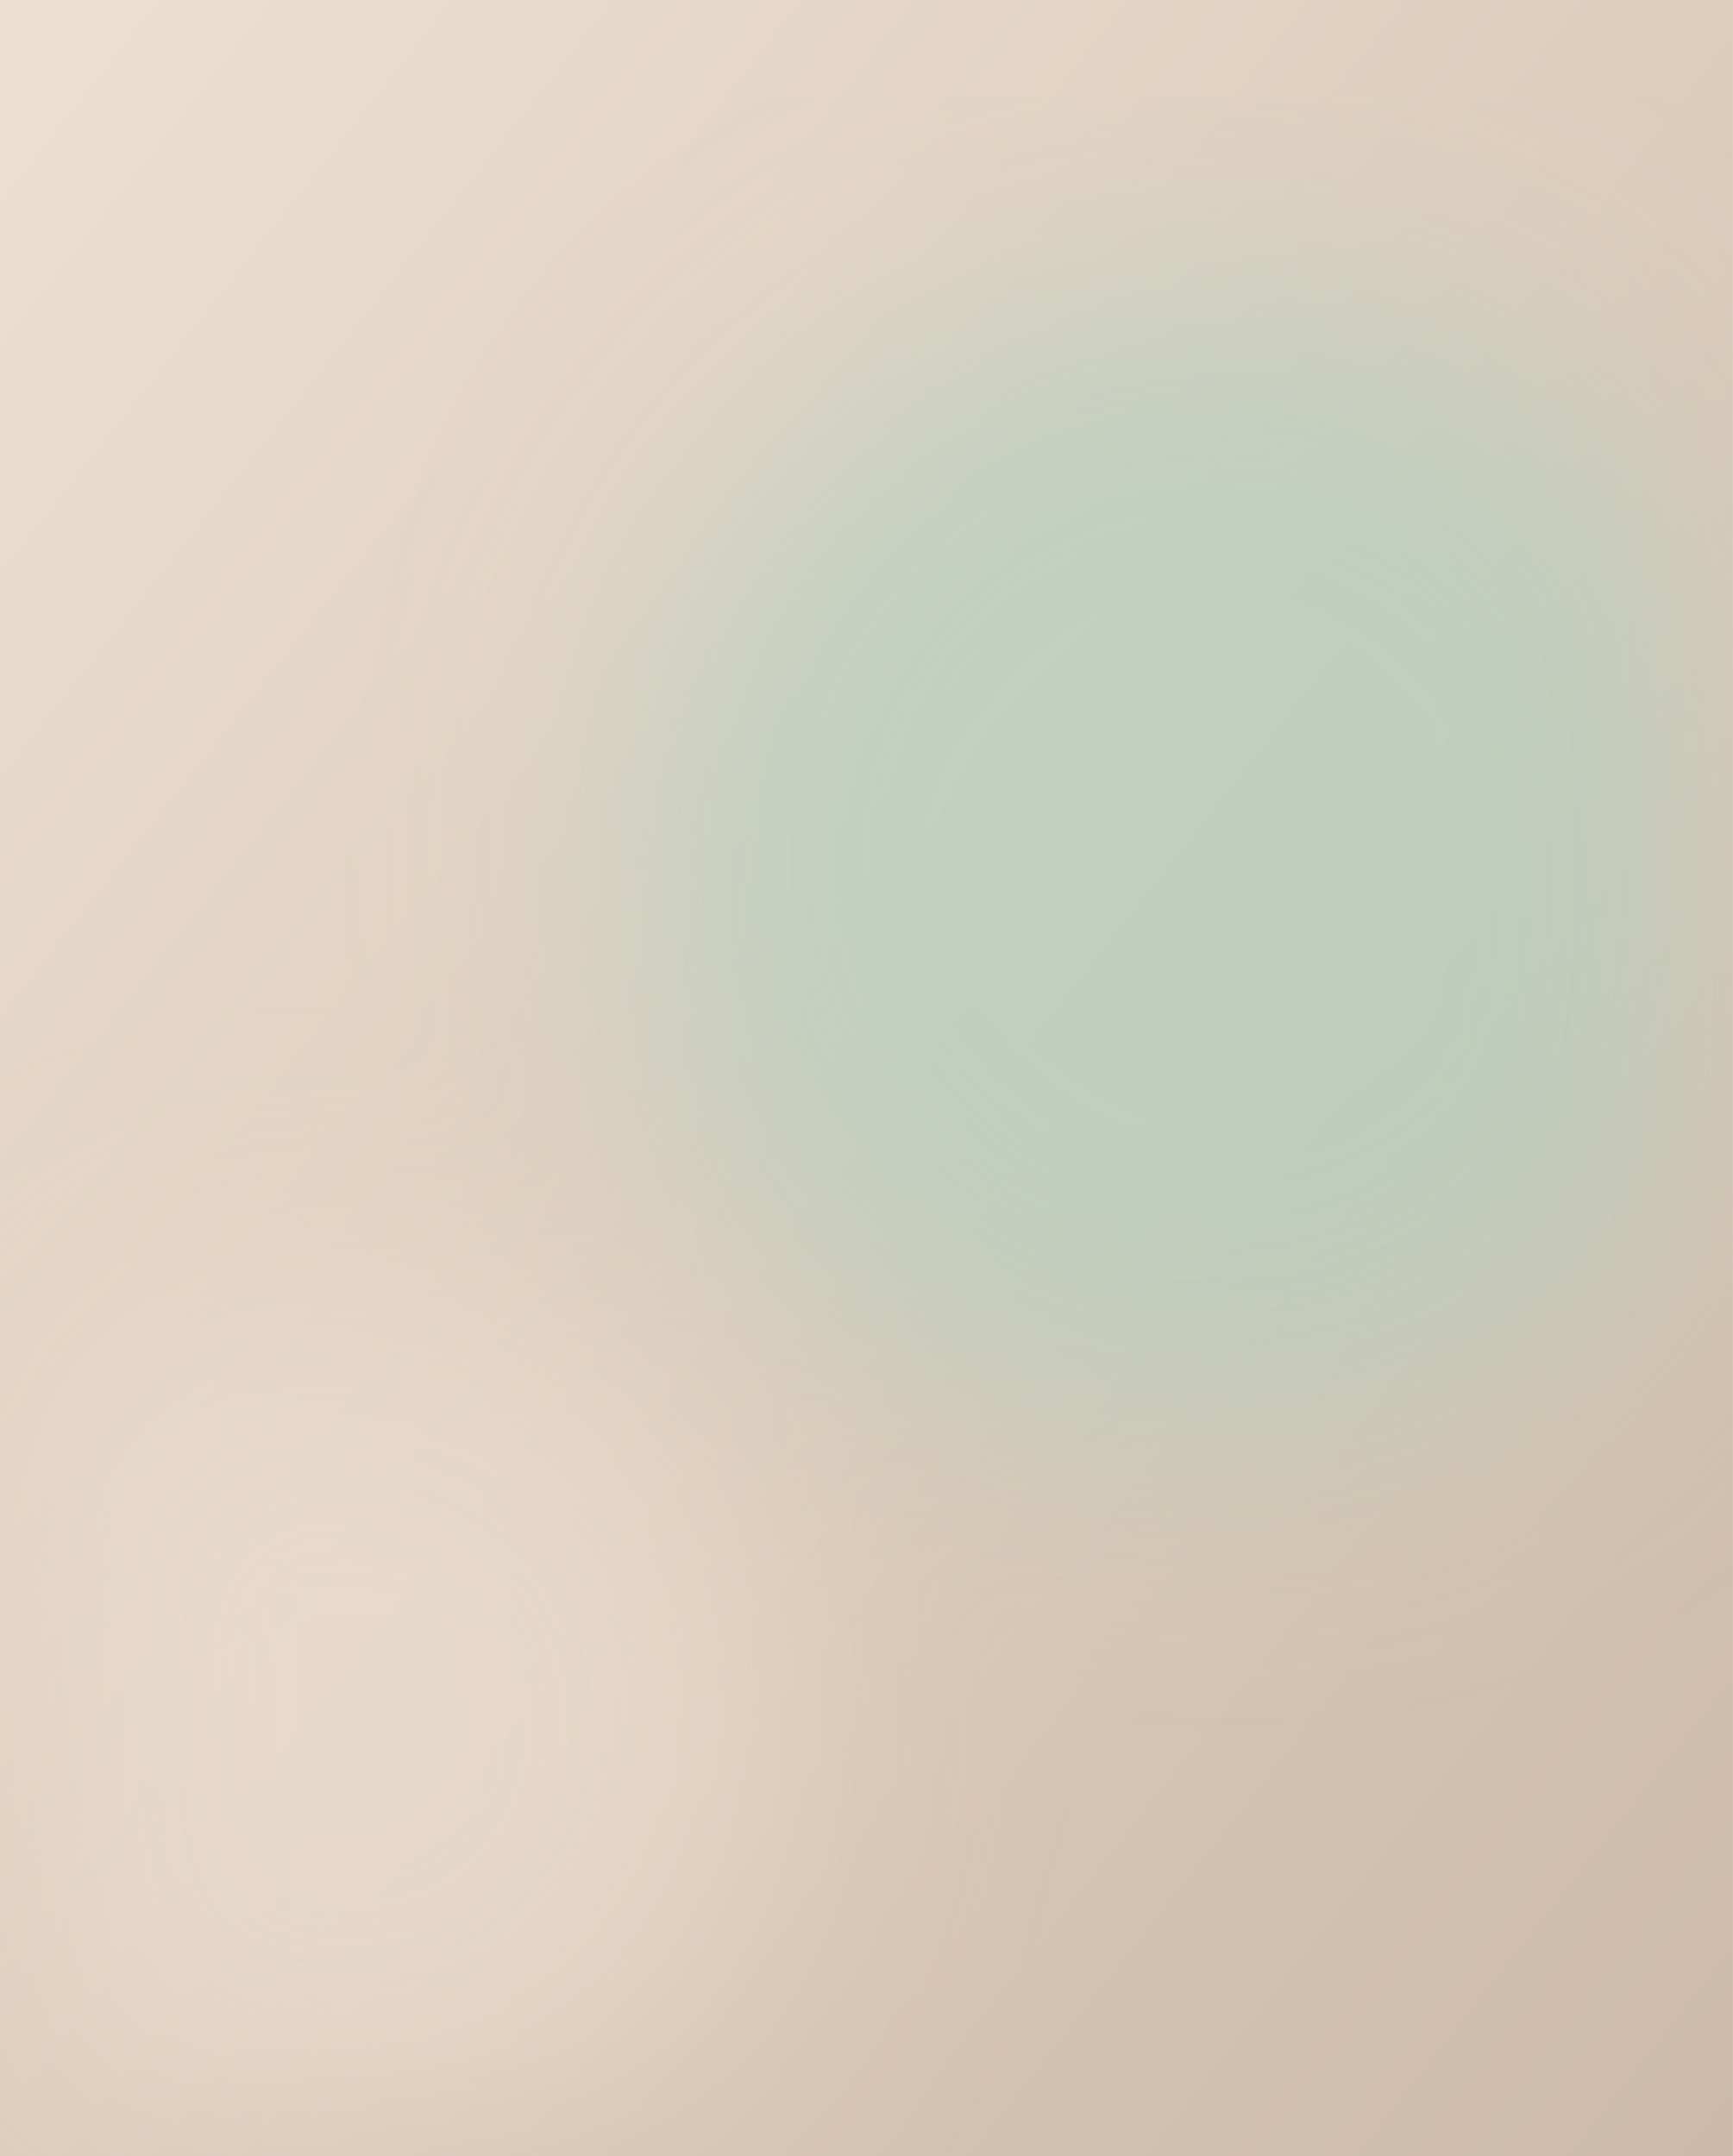
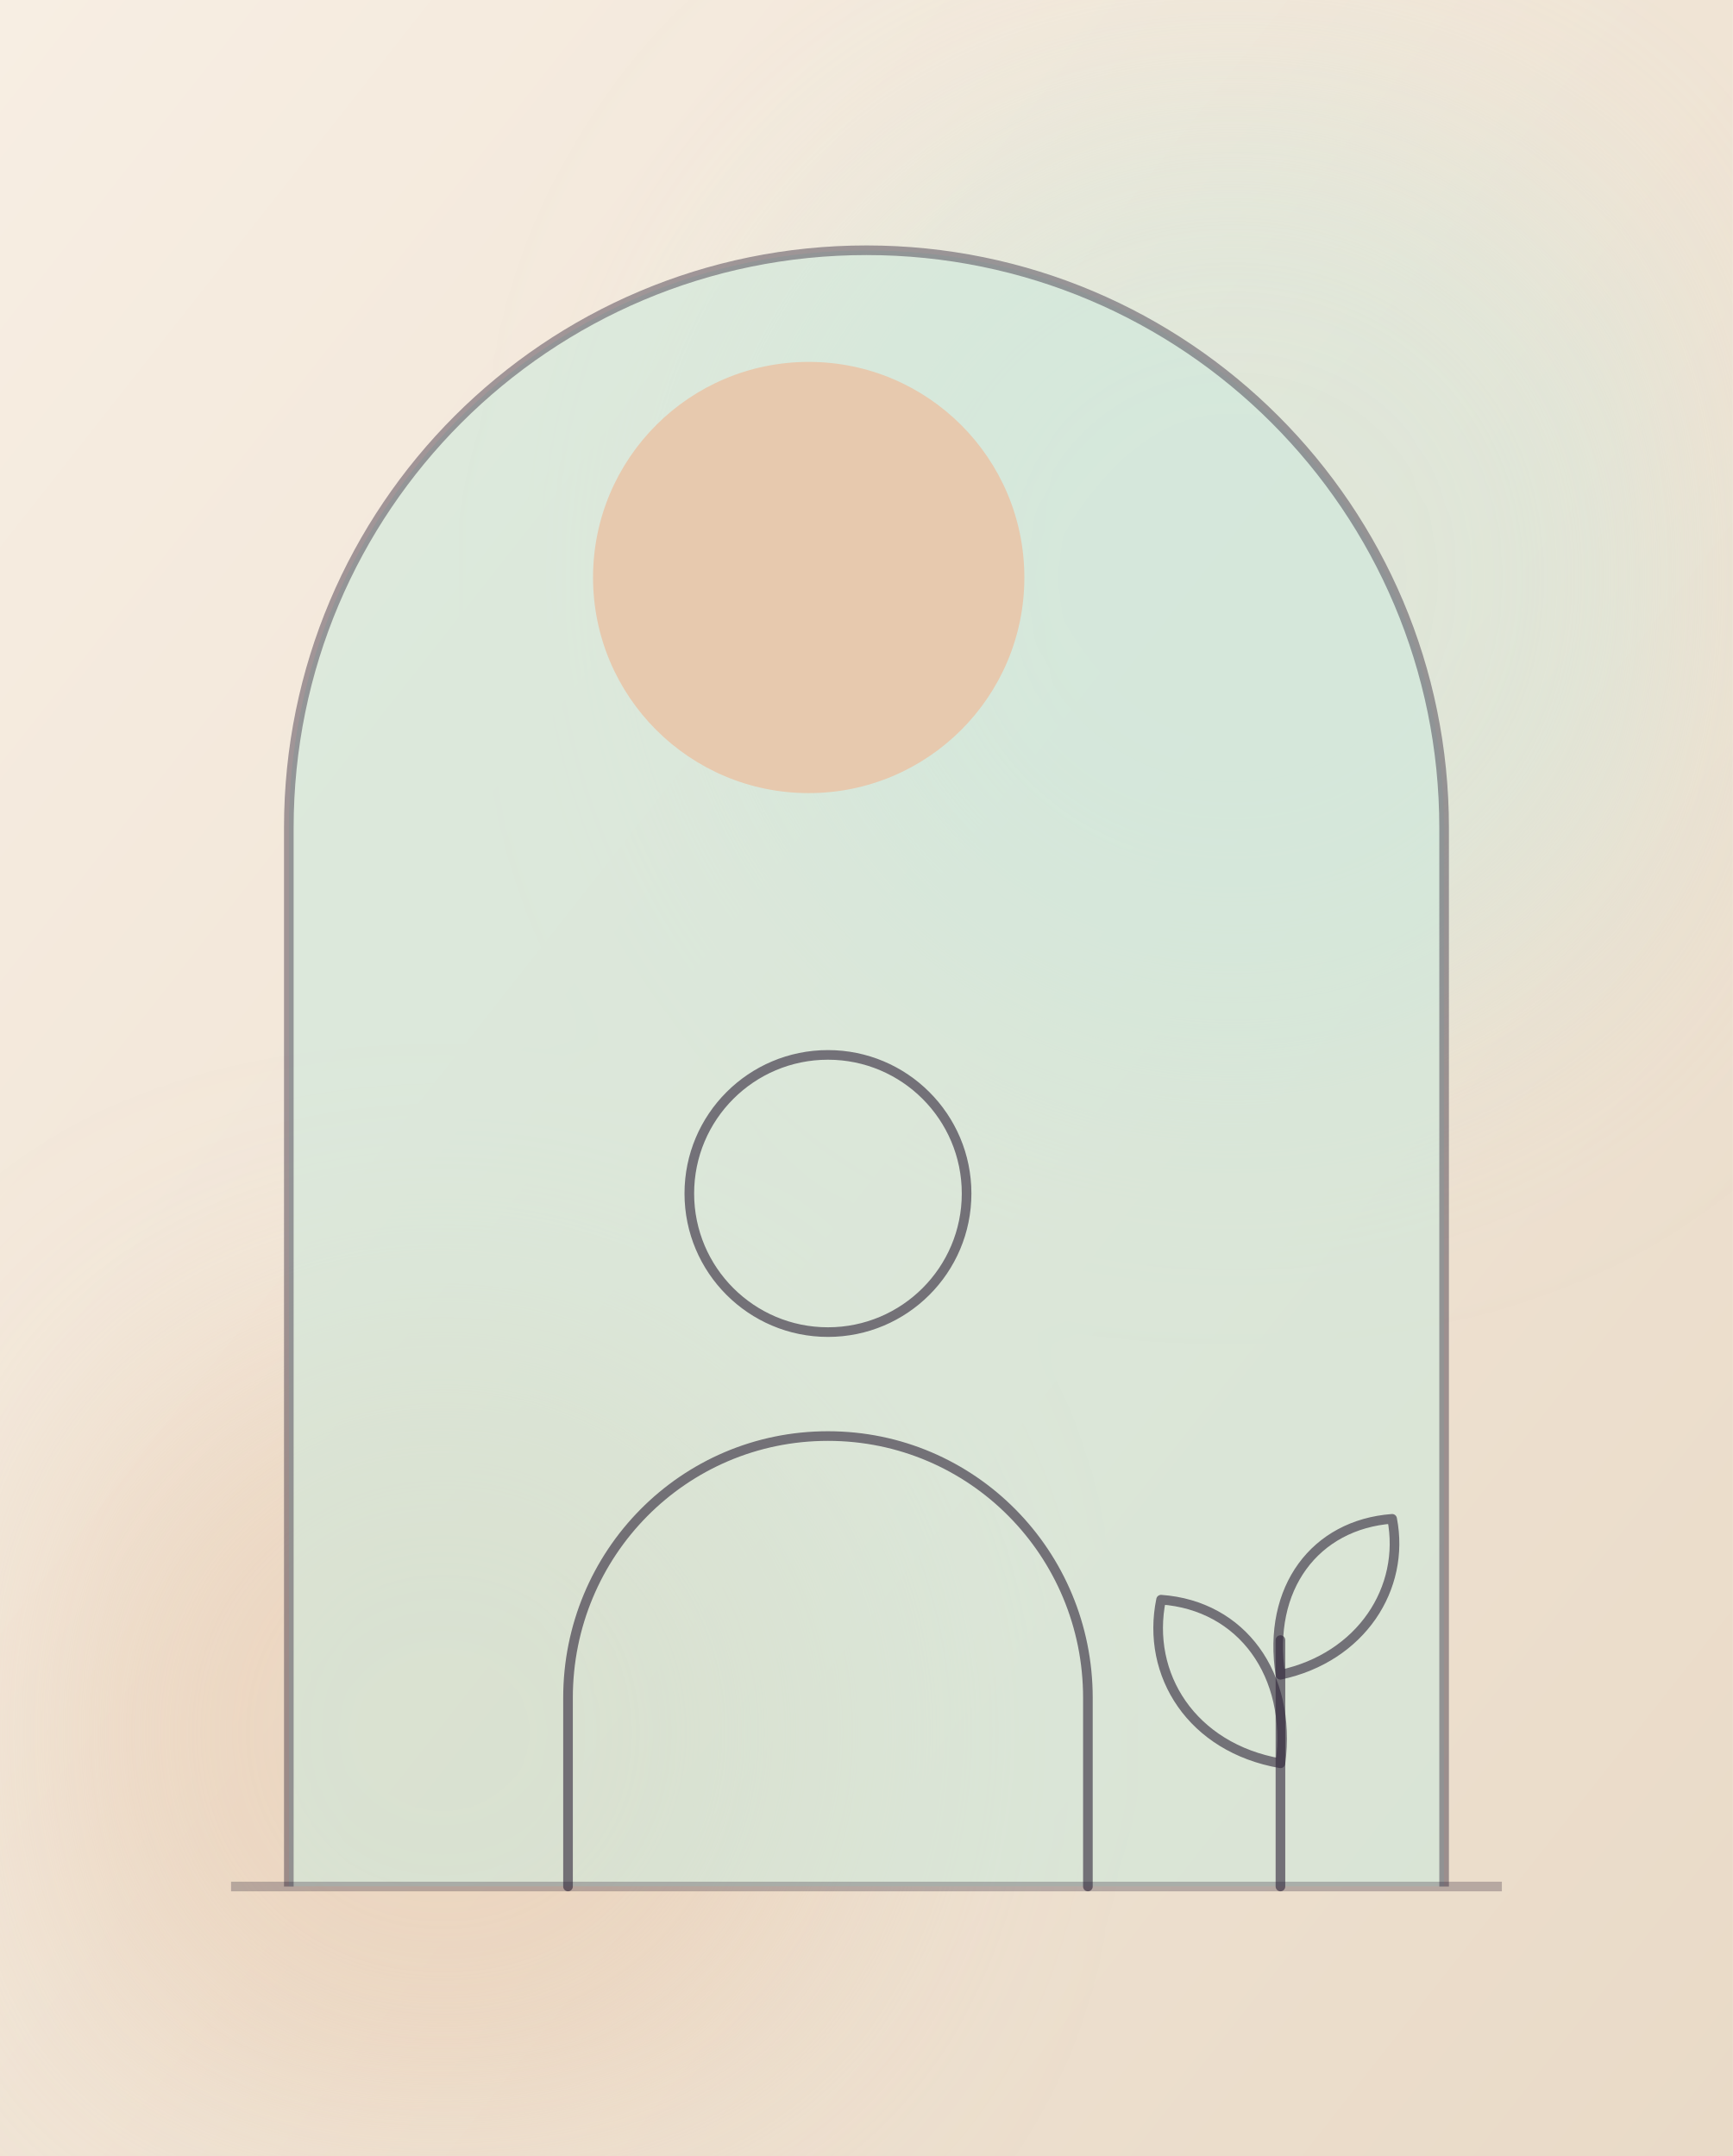
- <svg xmlns="http://www.w3.org/2000/svg" viewBox="0 0 900 1120" width="900" height="1120" role="img" aria-label="">
+ <svg xmlns="http://www.w3.org/2000/svg" viewBox="0 0 900 1120" width="900" height="1120" role="img">
  <defs>
-     <linearGradient id="g" x1="0" y1="0" x2="1" y2="1">
-       <stop offset="0" stop-color="#EDE0D2" />
-       <stop offset="1" stop-color="#CDBAA8" />
+     <linearGradient id="bg" x1="0" y1="0" x2="1" y2="1">
+       <stop offset="0" stop-color="#F7EEE3" />
+       <stop offset="1" stop-color="#E9DAC7" />
    </linearGradient>
-     <filter id="s">
+     <filter id="blur">
      <feGaussianBlur stdDeviation="64" />
    </filter>
+     <clipPath id="archA">
+       <path d="M150 980V430a300 300 0 0 1 600 0v550z" />
+     </clipPath>
  </defs>
-   <rect width="900" height="1120" fill="url(#g)" />
-   <g filter="url(#s)" opacity=".6">
-     <circle cx="630" cy="448" r="300" fill="#AFD0C0" />
-     <circle cx="180" cy="896" r="225" fill="#EDE0D2" />
+   <rect width="900" height="1120" fill="url(#bg)" />
+   <g filter="url(#blur)" opacity=".5">
+     <circle cx="640" cy="300" r="250" fill="#CFE8DC" />
+     <circle cx="230" cy="900" r="210" fill="#E7C9AE" />
  </g>
+   <g clip-path="url(#archA)">
+     <path d="M150 980V430a300 300 0 0 1 600 0v550z" fill="#CFE8DC" opacity=".62" />
+     <circle cx="420" cy="300" r="112" fill="#E7C9AE" />
+   </g>
+   <path d="M150 980V430a300 300 0 0 1 600 0v550" fill="none" stroke="#2E2338" stroke-opacity=".42" stroke-width="5" />
+   <g stroke="#2E2338" stroke-opacity=".6" stroke-width="5" fill="none" stroke-linecap="round" stroke-linejoin="round">
+     <circle cx="430" cy="620" r="72" />
+     <path d="M295 980v-98c0-75 60-136 135-136s135 61 135 136v98" />
+     <path d="M665 980V852" />
+     <path d="M665 916c-46-8-70-46-62-85 42 3 68 39 62 85z" />
+     <path d="M665 870c42-9 65-45 58-81-40 3-65 36-58 81z" />
+   </g>
+   <path d="M120 980h660" stroke="#2E2338" stroke-opacity=".28" stroke-width="5" />
</svg>
